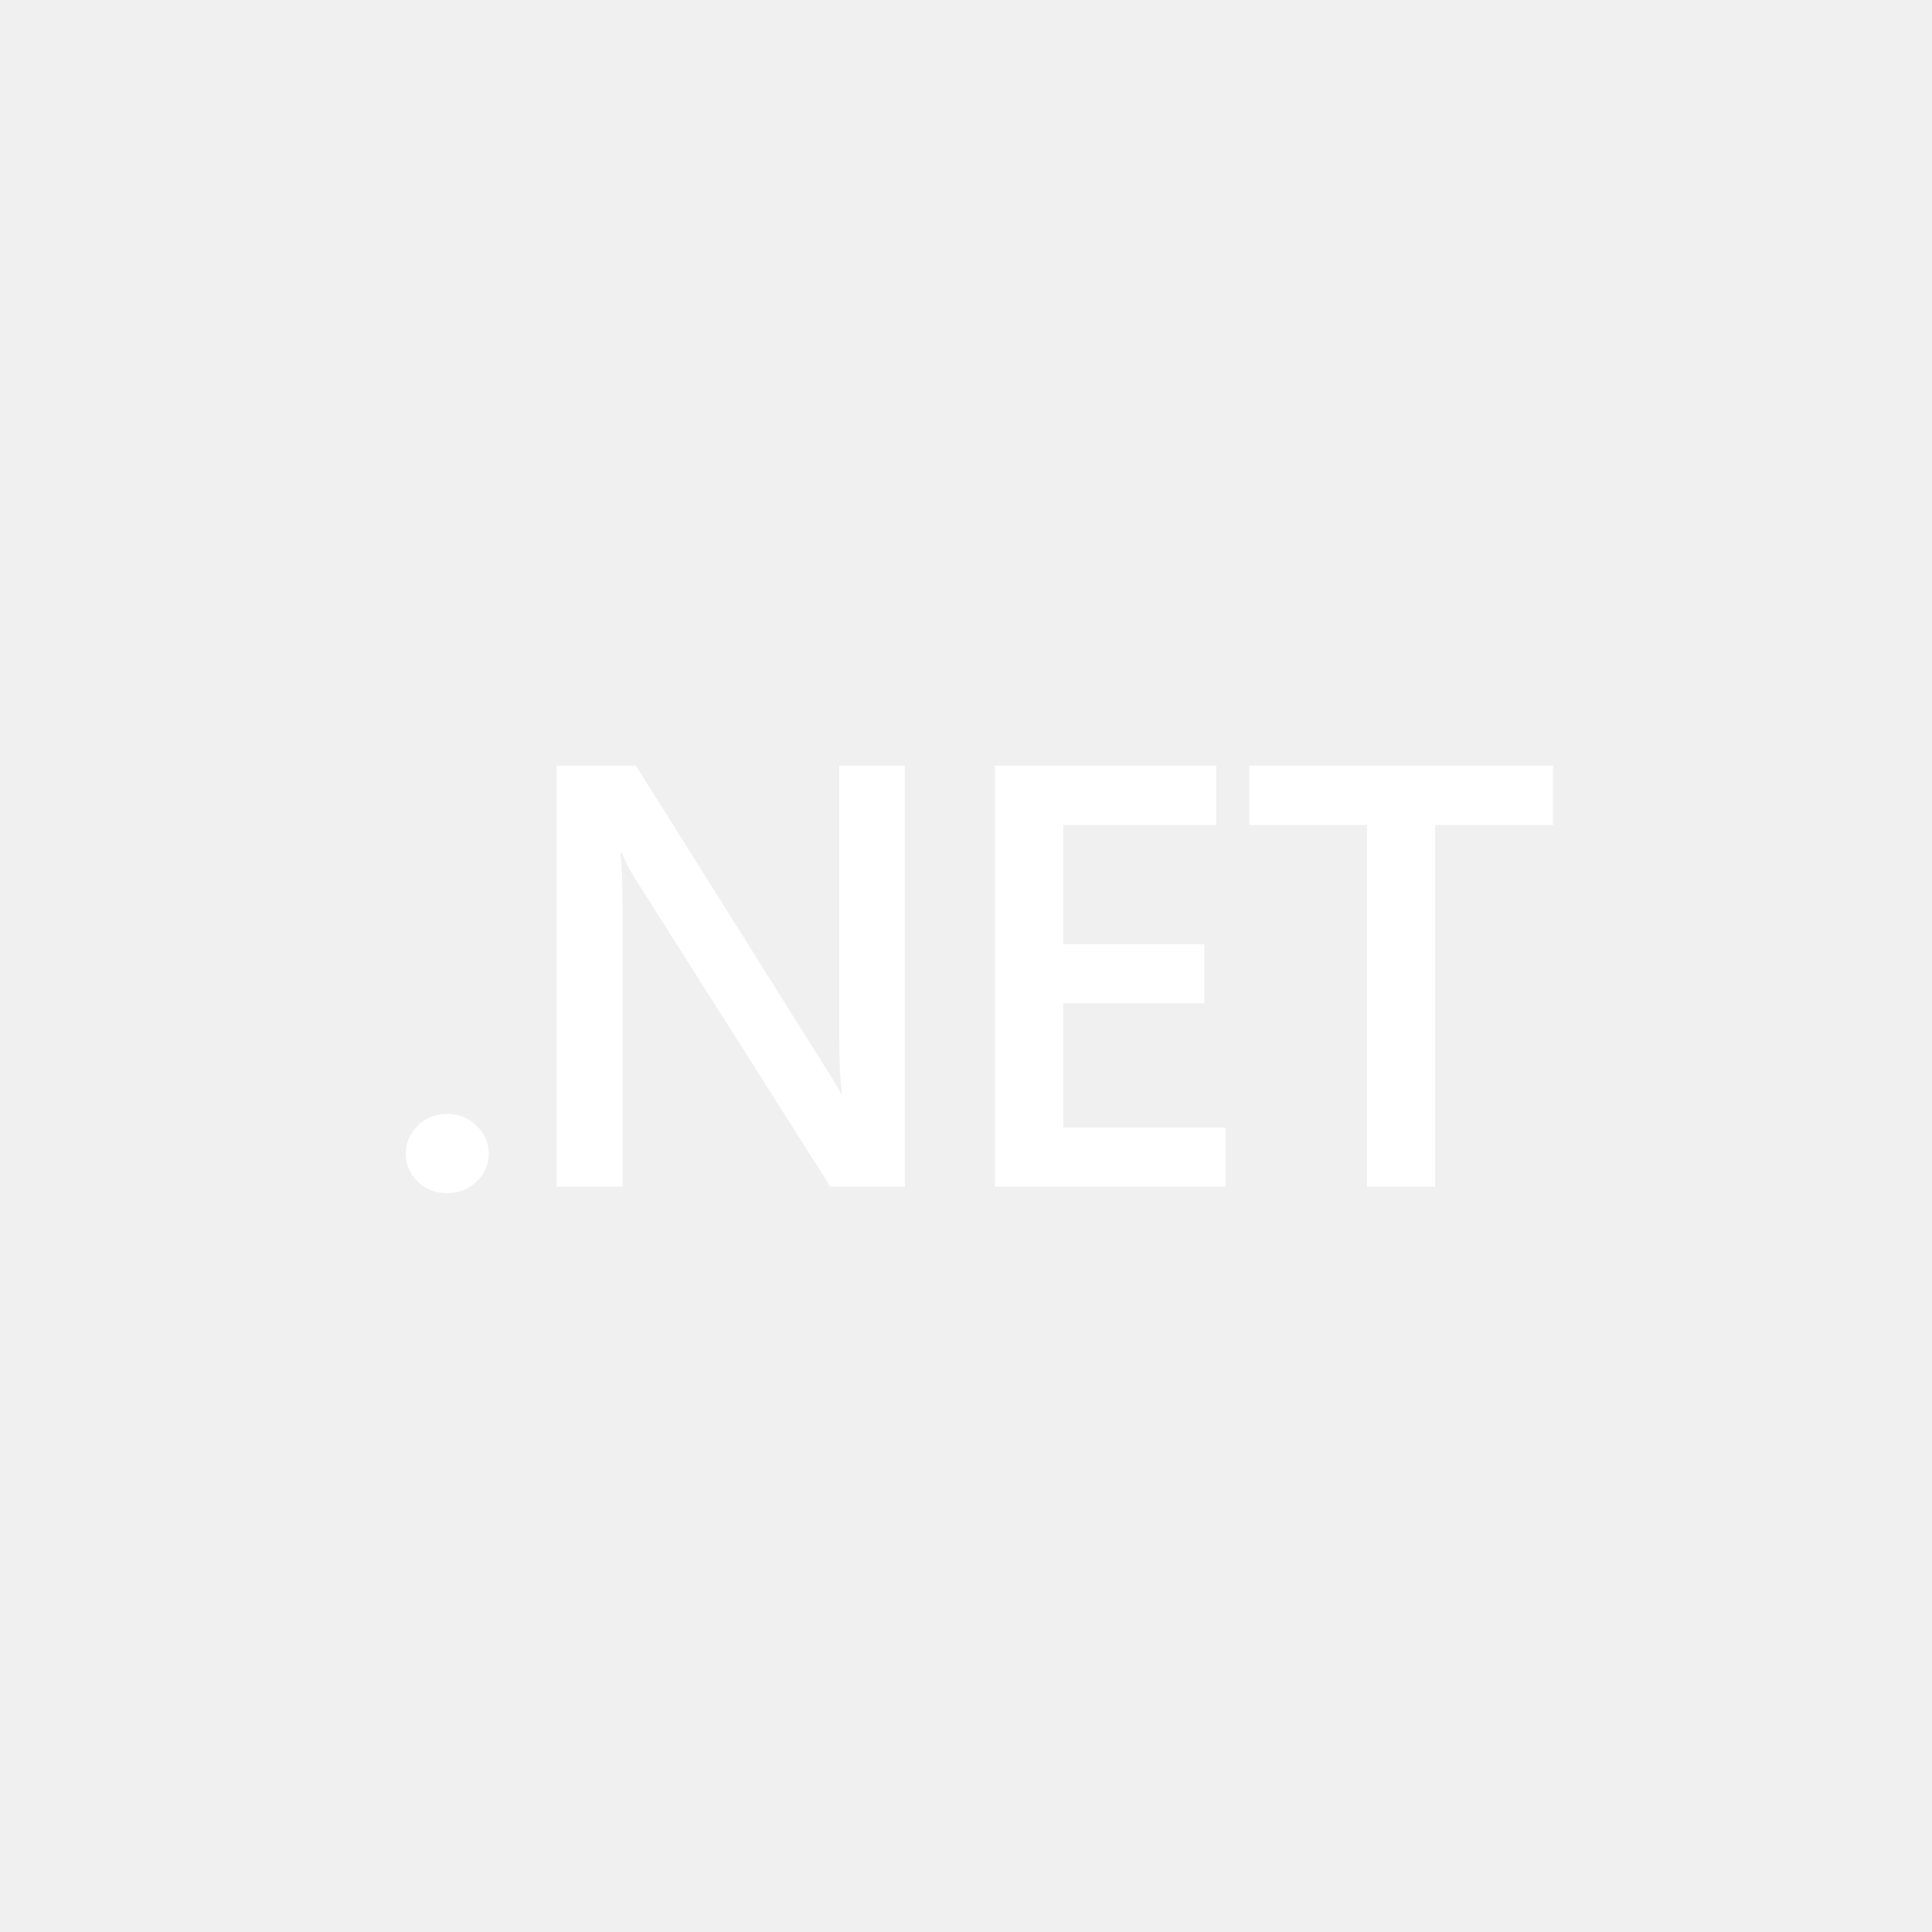
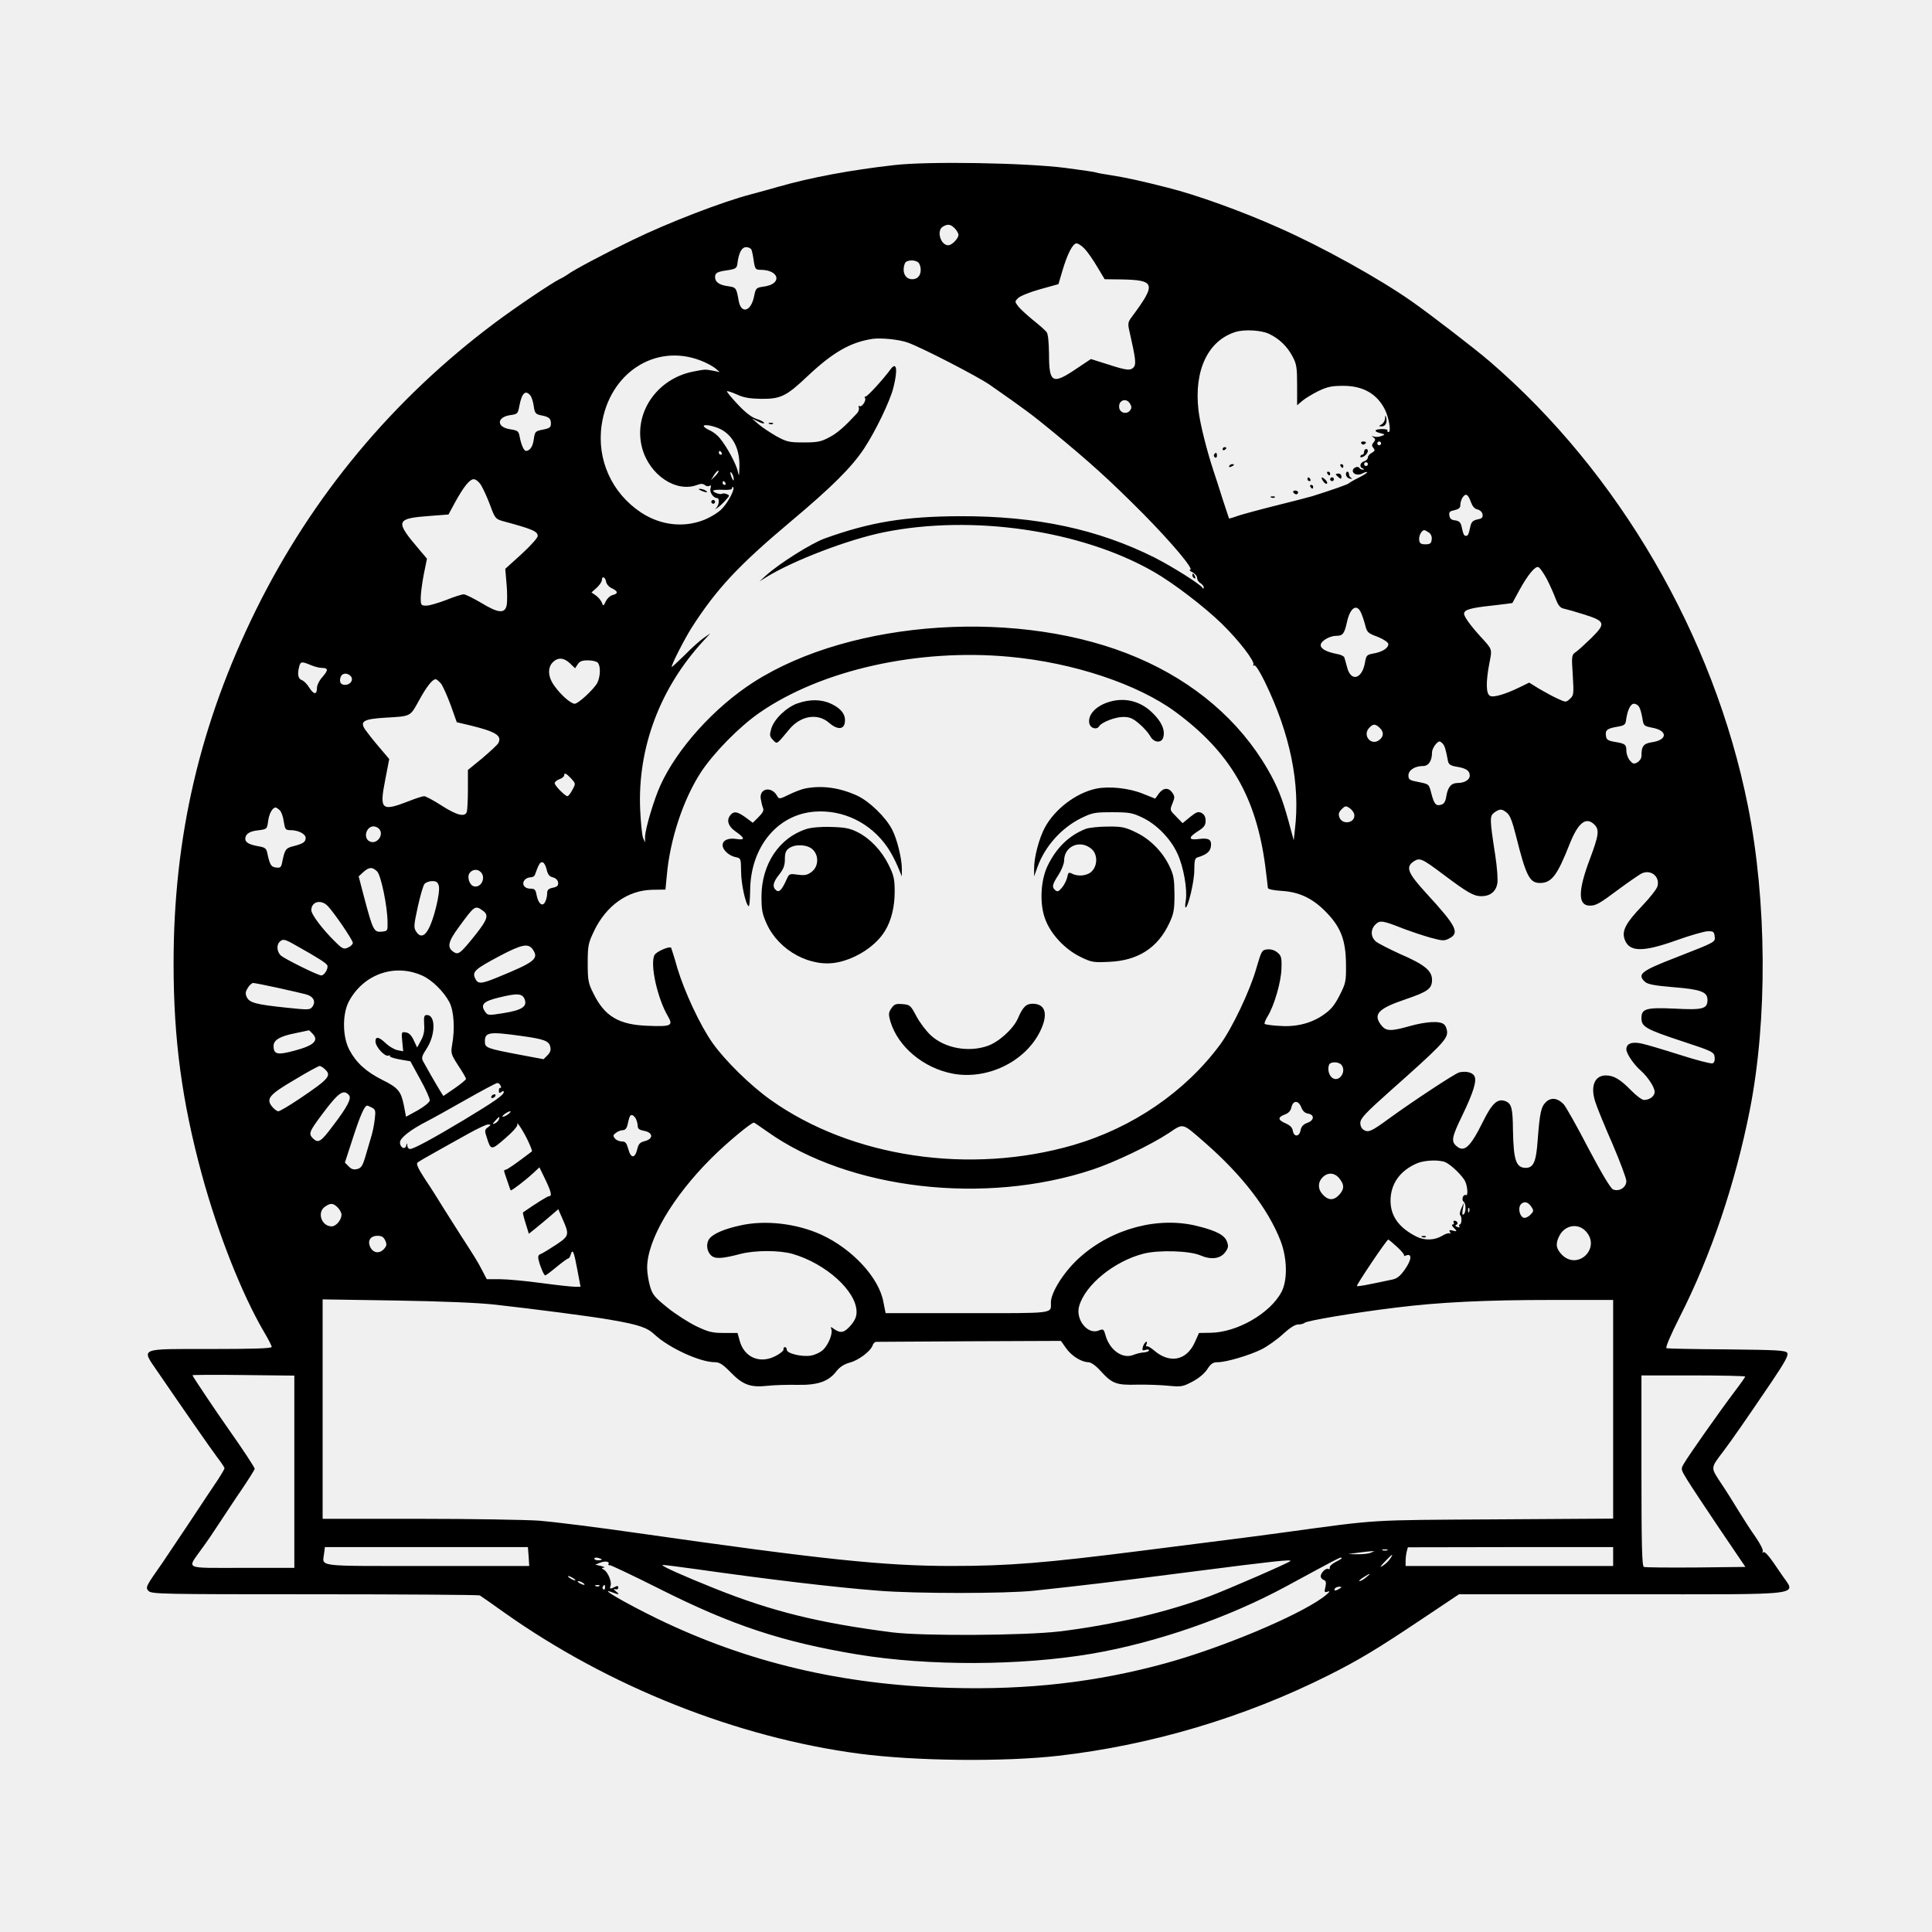
- <svg xmlns="http://www.w3.org/2000/svg" width="456" height="456" viewBox="0 0 456 456" version="1.1" xml:space="preserve" style="fill-rule:evenodd;clip-rule:evenodd;stroke-linejoin:round;stroke-miterlimit:2;">
-   <path d="m 105.5,281.609 c -2.703,0 -5.001,-0.9 -6.893,-2.702 -1.892,-1.848 -2.838,-4.042 -2.838,-6.582 0,-2.587 0.946,-4.804 2.838,-6.652 1.892,-1.848 4.19,-2.772 6.893,-2.772 2.748,0 5.068,0.924 6.96,2.772 1.937,1.848 2.906,4.064 2.906,6.652 0,2.54 -0.968,4.734 -2.906,6.582 -1.892,1.802 -4.212,2.702 -6.96,2.702 z" style="fill:#ffffff;fill-rule:nonzero;stroke-width:0.838" />
-   <path d="M 213.561,280.084 H 195.99 L 149.7,207.054 c -1.171,-1.848 -2.14,-3.765 -2.906,-5.751 h -0.406 c 0.361,2.125 0.541,6.675 0.541,13.65 v 65.132 h -15.543 v -99.36 h 18.719 l 44.737,71.298 c 1.892,2.957 3.109,4.989 3.649,6.098 h 0.27 c -0.45,-2.632 -0.676,-7.09 -0.676,-13.373 v -64.023 h 15.476 z" style="fill:#ffffff;fill-rule:nonzero;stroke-width:0.838" />
-   <path d="m 289.251,280.084 h -54.401 v -99.36 h 52.238 v 13.997 h -36.154 v 28.131 h 33.316 v 13.927 h -33.316 v 29.378 h 38.316 z" style="fill:#ffffff;fill-rule:nonzero;stroke-width:0.838" />
-   <path d="M 366.565,194.721 H 338.722 v 85.363 h -16.084 v -85.363 h -27.775 v -13.997 h 71.701 z" style="fill:#ffffff;fill-rule:nonzero;stroke-width:0.838" />
+ <svg xmlns="http://www.w3.org/2000/svg" version="1.0" width="1024pt" height="1024pt" viewBox="0 0 1024 1024" preserveAspectRatio="xMidYMid meet">
+   <g transform="translate(0,1024) scale(0.1,-0.1)" fill="#000000" stroke="none">
+     <path d="M4740 9365 c-231 -26 -445 -66 -615 -115 -38 -11 -104 -29 -145 -40 -153 -40 -438 -150 -625 -241 -149 -72 -320 -163 -345 -183 -8 -6 -28 -18 -45 -26 -44 -22 -231 -148 -342 -231 -541 -405 -968 -918 -1266 -1521 -297 -603 -437 -1202 -437 -1874 0 -403 44 -729 150 -1120 85 -311 211 -631 329 -833 23 -38 41 -74 41 -80 0 -8 -100 -11 -324 -11 -386 0 -368 8 -280 -121 123 -180 280 -406 316 -454 21 -27 38 -53 38 -57 0 -4 -15 -29 -32 -56 -18 -27 -88 -131 -155 -233 -68 -101 -131 -195 -140 -209 -91 -130 -93 -133 -76 -152 16 -17 60 -18 880 -18 475 0 869 -3 876 -6 7 -4 64 -44 127 -89 557 -395 1236 -664 1885 -750 299 -39 764 -44 1055 -11 490 56 985 203 1428 425 164 82 263 142 496 298 l199 133 862 0 c1006 0 924 -10 847 106 -64 96 -88 125 -97 116 -5 -4 -5 -2 -2 5 4 6 -13 40 -37 75 -25 35 -65 97 -90 138 -25 41 -67 109 -95 150 -55 84 -56 77 14 169 45 60 112 156 257 370 70 104 88 138 81 150 -9 14 -51 16 -319 19 -170 1 -314 4 -321 6 -7 3 19 65 71 168 165 325 293 704 370 1093 95 480 91 1111 -10 1615 -180 900 -684 1766 -1369 2355 -74 64 -325 257 -413 318 -171 120 -473 288 -702 389 -196 88 -441 176 -590 213 -144 37 -229 55 -300 66 -41 6 -78 13 -81 15 -4 2 -77 13 -162 24 -212 27 -726 36 -907 15z m320 -335 c11 -11 20 -27 20 -35 0 -19 -35 -55 -54 -55 -41 0 -64 79 -28 99 25 15 40 13 62 -9z m690 -110 c15 -16 45 -59 66 -95 l39 -65 85 -1 c184 -3 190 -22 60 -197 -23 -31 -24 -35 -11 -90 30 -132 33 -162 21 -177 -17 -21 -38 -19 -139 14 l-89 28 -72 -48 c-132 -90 -150 -81 -150 75 -1 64 -5 107 -13 116 -7 9 -38 37 -71 63 -32 26 -68 59 -79 73 -19 25 -19 26 -1 44 11 11 63 32 117 47 l97 27 21 71 c27 91 55 145 75 145 9 0 28 -13 44 -30z m-1767 -4 c3 -7 9 -34 12 -60 7 -42 10 -46 35 -46 102 0 118 -76 18 -89 -41 -6 -42 -7 -52 -55 -17 -79 -69 -91 -81 -19 -12 68 -14 70 -56 76 -46 6 -69 22 -69 48 0 23 11 29 68 37 40 6 47 11 50 32 7 60 23 90 47 90 12 0 25 -6 28 -14z m885 -68 c7 -7 12 -24 12 -38 0 -31 -17 -50 -45 -50 -38 0 -56 39 -39 84 7 19 55 21 72 4z m1857 -377 c54 -25 98 -67 126 -121 21 -39 24 -59 24 -151 l0 -107 27 23 c15 13 53 36 85 52 48 23 71 28 133 28 104 0 178 -42 220 -125 22 -44 34 -120 20 -120 -6 0 -9 4 -6 8 3 5 -11 8 -29 8 -42 -1 -46 -13 -8 -22 26 -7 26 -7 5 -15 -12 -5 -30 -6 -40 -3 -14 5 -14 4 -3 -4 12 -9 12 -13 2 -26 -11 -12 -11 -19 -2 -30 10 -12 8 -17 -8 -26 -12 -6 -21 -17 -21 -25 0 -7 -9 -17 -20 -20 -22 -7 -27 -31 -7 -38 9 -4 9 -6 0 -6 -6 -1 -14 3 -18 9 -8 12 -35 1 -35 -15 0 -19 28 -27 52 -14 11 6 22 9 24 6 2 -2 -17 -15 -43 -28 -27 -13 -50 -27 -53 -30 -4 -6 -90 -36 -195 -69 -16 -5 -102 -27 -190 -49 -88 -22 -180 -47 -204 -55 -24 -9 -45 -15 -47 -14 -1 2 -16 48 -34 103 -17 55 -40 125 -50 155 -35 107 -70 246 -78 317 -24 211 51 369 198 414 47 14 134 9 175 -10z m-1913 -47 c73 -26 372 -180 436 -225 185 -129 226 -160 327 -243 208 -171 309 -263 487 -442 149 -151 269 -294 246 -294 -7 0 -2 -6 12 -13 14 -7 25 -21 25 -31 0 -9 8 -22 18 -27 9 -6 17 -15 17 -22 0 -8 -3 -9 -8 -1 -14 20 -157 110 -251 158 -301 151 -627 221 -1031 220 -294 -1 -477 -31 -719 -118 -71 -26 -239 -131 -311 -196 l-35 -32 35 22 c143 89 437 201 625 239 470 95 1045 11 1429 -209 105 -60 267 -184 362 -276 91 -89 177 -201 167 -217 -3 -5 -1 -7 5 -4 6 4 28 -30 55 -85 135 -277 190 -543 160 -787 l-6 -55 -27 100 c-34 124 -60 188 -112 278 -149 257 -387 461 -689 590 -612 263 -1512 205 -2034 -129 -208 -133 -406 -352 -495 -548 -34 -75 -80 -229 -81 -272 l0 -30 -11 25 c-5 14 -12 81 -15 150 -14 326 105 644 336 894 l36 39 -35 -24 c-19 -13 -65 -54 -102 -92 -38 -37 -68 -65 -68 -62 0 16 68 148 107 210 132 205 248 329 523 560 218 183 324 288 390 388 59 89 138 252 155 322 25 98 17 142 -16 96 -40 -54 -124 -146 -132 -143 -4 1 -6 -2 -2 -8 8 -13 -19 -52 -30 -42 -4 4 -6 0 -3 -8 3 -8 -2 -22 -9 -30 -67 -72 -105 -106 -148 -128 -43 -23 -62 -27 -135 -27 -78 0 -90 3 -145 33 -33 19 -76 47 -95 64 l-35 30 33 -16 c17 -9 32 -13 32 -8 0 5 -18 15 -41 22 -27 9 -60 35 -100 78 -33 35 -58 66 -56 68 2 3 26 -5 53 -17 36 -17 70 -22 129 -23 103 -1 133 14 246 121 134 126 226 179 344 197 46 6 141 -3 187 -20z m-1101 -94 c30 -11 65 -30 79 -41 l25 -21 -35 7 c-43 8 -42 8 -109 -5 -193 -40 -315 -223 -268 -403 38 -144 180 -240 293 -197 18 7 30 7 40 -1 7 -6 18 -8 25 -4 8 5 9 1 5 -13 -7 -20 15 -52 35 -52 13 0 11 -34 -3 -50 -10 -11 -9 -11 7 0 11 8 30 26 42 40 21 23 21 25 5 31 -9 4 -20 5 -25 2 -10 -6 -47 7 -47 16 0 4 23 6 50 5 32 -2 50 1 50 8 0 6 3 9 6 6 10 -10 -25 -78 -58 -113 -18 -20 -59 -45 -95 -60 -110 -44 -233 -29 -336 39 -155 103 -235 281 -208 464 40 274 283 433 522 342z m-900 -186 c7 -9 15 -34 18 -57 5 -36 10 -42 37 -48 44 -8 54 -17 54 -44 0 -20 -7 -25 -42 -32 -41 -8 -43 -10 -49 -52 -5 -38 -20 -60 -41 -61 -11 0 -25 31 -33 72 -6 34 -10 36 -52 43 -73 11 -71 65 3 75 37 5 39 7 47 50 13 67 32 85 58 54z m3179 -45 c9 -15 8 -24 -1 -35 -18 -22 -53 -13 -57 15 -6 40 39 56 58 20z m-2170 -134 c65 -34 101 -104 99 -197 -1 -53 -2 -57 -8 -28 -8 39 -59 134 -97 179 -13 16 -37 34 -54 41 -16 7 -30 17 -30 22 0 11 54 1 90 -17z m3500 -75 c0 -5 -4 -10 -10 -10 -5 0 -10 5 -10 10 0 6 5 10 10 10 6 0 10 -4 10 -10z m-3495 -50 c3 -5 1 -10 -4 -10 -6 0 -11 5 -11 10 0 6 2 10 4 10 3 0 8 -4 11 -10z m3425 -60 c0 -5 -4 -10 -10 -10 -5 0 -10 5 -10 10 0 6 5 10 10 10 6 0 10 -4 10 -10z m-3459 -63 l-23 -22 17 28 c10 15 20 25 23 22 3 -3 -5 -16 -17 -28z m98 -17 c0 -10 -3 -8 -9 5 -12 27 -12 43 0 25 5 -8 9 -22 9 -30z m-1339 -32 c11 -18 33 -66 48 -106 25 -69 29 -73 67 -84 156 -42 185 -54 185 -79 0 -10 -39 -53 -86 -96 l-86 -78 7 -82 c4 -45 4 -96 0 -113 -10 -43 -45 -40 -135 15 -41 24 -83 45 -92 45 -10 0 -51 -13 -93 -30 -42 -16 -89 -30 -105 -30 -28 0 -30 2 -30 41 0 22 7 78 16 124 l17 84 -39 46 c-133 156 -129 167 61 181 l92 7 33 61 c47 86 79 126 101 126 11 0 28 -14 39 -32z m1295 12 c3 -5 1 -10 -4 -10 -6 0 -11 5 -11 10 0 6 2 10 4 10 3 0 8 -4 11 -10z m3951 -101 c8 -22 19 -36 35 -39 14 -4 25 -14 27 -27 2 -16 -4 -22 -27 -26 -23 -5 -32 -13 -37 -34 -10 -46 -13 -53 -24 -53 -11 0 -14 7 -24 52 -5 20 -13 27 -34 30 -19 2 -28 9 -30 26 -3 18 2 23 27 28 22 5 31 12 31 26 0 28 19 60 33 55 7 -2 17 -19 23 -38z m-222 -162 c11 -8 17 -23 14 -38 -2 -19 -9 -24 -33 -24 -24 0 -31 5 -33 23 -3 22 13 52 27 52 4 0 15 -6 25 -13z m624 -245 c16 -31 37 -78 47 -105 14 -36 24 -49 44 -53 14 -3 64 -17 111 -32 109 -35 112 -47 33 -125 -32 -31 -68 -64 -81 -73 -22 -15 -23 -19 -16 -122 6 -101 5 -108 -15 -126 -21 -19 -22 -19 -63 0 -23 10 -67 34 -98 52 l-55 34 -45 -22 c-79 -39 -145 -59 -163 -48 -21 11 -22 74 -3 173 15 77 17 71 -47 141 -52 57 -87 105 -87 121 0 21 33 31 146 43 60 7 109 13 110 14 0 0 17 31 37 68 46 83 84 129 101 122 8 -3 27 -31 44 -62z m-4986 -14 c2 -13 15 -29 31 -36 33 -16 35 -28 4 -36 -13 -3 -29 -18 -36 -33 -13 -27 -14 -27 -21 -7 -5 12 -19 29 -32 38 l-23 16 28 25 c15 14 27 32 27 40 0 24 18 17 22 -7z m3999 -160 c7 -13 17 -43 24 -68 10 -42 15 -46 66 -65 30 -12 55 -28 57 -37 4 -21 -31 -44 -80 -52 -33 -6 -37 -10 -43 -46 -15 -90 -75 -106 -95 -27 -6 23 -13 47 -15 53 -2 6 -20 15 -40 18 -55 11 -85 27 -85 47 0 21 47 49 82 49 35 0 43 10 57 72 16 74 49 99 72 56z m-1861 -239 c339 -31 680 -145 880 -292 290 -214 427 -449 476 -816 7 -58 14 -111 14 -117 0 -7 29 -13 74 -16 95 -6 167 -41 239 -117 75 -78 100 -147 101 -272 1 -91 -1 -100 -34 -165 -29 -56 -46 -76 -90 -106 -66 -44 -146 -63 -236 -55 -36 2 -68 7 -71 10 -3 3 4 21 15 39 36 58 72 183 74 254 2 59 -1 69 -22 86 -14 12 -35 18 -53 16 -29 -3 -31 -7 -59 -103 -33 -116 -127 -314 -190 -400 -185 -251 -464 -442 -779 -534 -548 -159 -1175 -66 -1604 239 -107 76 -242 208 -309 303 -65 92 -148 270 -186 396 -16 58 -32 106 -33 108 -10 9 -79 -21 -88 -39 -25 -47 15 -230 72 -326 28 -48 16 -54 -106 -49 -155 5 -231 50 -291 174 -26 52 -29 68 -29 158 0 92 3 106 32 167 65 138 180 220 312 222 l68 1 7 72 c16 190 86 404 181 550 68 103 202 240 310 315 327 227 841 342 1325 297z m-2329 -35 l27 -26 14 21 c10 16 23 21 53 21 23 0 46 -5 53 -12 16 -16 15 -73 -2 -107 -18 -34 -101 -111 -120 -111 -20 0 -73 46 -107 94 -35 47 -38 97 -9 126 27 27 59 25 91 -6z m-1374 -9 c19 -8 45 -15 58 -15 35 0 36 -11 5 -47 -17 -18 -30 -45 -30 -58 0 -38 -16 -38 -40 -1 -11 19 -30 38 -40 41 -20 7 -25 31 -14 73 7 26 13 27 61 7z m213 -60 c15 -19 -3 -45 -31 -45 -23 0 -32 15 -24 40 7 24 37 26 55 5z m478 -39 c10 -14 33 -65 51 -114 l32 -90 72 -17 c135 -33 169 -54 148 -94 -5 -9 -44 -45 -85 -80 l-76 -62 0 -104 c0 -57 -3 -110 -6 -119 -11 -28 -53 -17 -133 34 -43 28 -85 50 -93 50 -8 0 -43 -11 -78 -25 -149 -58 -160 -49 -128 113 l21 109 -56 66 c-31 36 -63 78 -73 92 -27 42 -6 54 106 61 140 8 133 5 180 90 41 75 72 114 89 114 5 0 18 -11 29 -24z m6350 -123 c6 -10 13 -37 17 -60 6 -40 8 -41 52 -50 83 -15 82 -65 -1 -77 -45 -7 -56 -20 -56 -73 0 -13 -10 -27 -22 -34 -18 -10 -24 -8 -40 11 -10 12 -18 35 -18 51 0 33 -6 38 -62 47 -35 6 -44 12 -46 31 -5 31 6 40 59 49 37 6 44 11 47 32 7 55 24 90 42 90 11 0 23 -8 28 -17z m-1376 -110 c24 -22 23 -48 -4 -67 -42 -29 -87 26 -52 65 21 23 32 24 56 2z m336 -86 c9 -11 15 -28 27 -93 4 -16 15 -23 47 -28 49 -8 68 -21 68 -47 0 -22 -28 -39 -64 -39 -34 0 -52 -21 -60 -69 -4 -28 -12 -42 -27 -46 -28 -9 -38 3 -53 61 -12 48 -12 48 -67 59 -48 9 -54 13 -54 35 0 28 34 50 78 50 29 0 47 28 47 72 0 21 26 58 40 58 4 0 12 -6 18 -13z m-4621 -183 c24 -27 25 -27 7 -60 -10 -19 -22 -34 -26 -34 -13 0 -68 56 -68 69 0 6 11 16 25 21 14 5 25 14 25 20 0 16 11 12 37 -16z m4151 -191 c7 -45 -63 -58 -79 -15 -6 17 -3 28 12 43 18 18 23 19 42 6 12 -8 23 -23 25 -34z m-5695 22 c8 -7 18 -34 21 -60 7 -41 9 -45 36 -45 41 0 80 -20 80 -41 0 -22 -14 -31 -65 -44 -41 -10 -46 -18 -60 -88 -5 -24 -10 -28 -32 -25 -26 3 -33 13 -47 80 -5 22 -13 27 -48 33 -46 8 -68 20 -68 39 1 26 22 40 67 45 48 6 48 6 54 48 5 40 23 73 40 73 4 0 14 -7 22 -15z m6504 -13 c16 -12 29 -47 48 -122 53 -212 72 -250 127 -250 62 0 92 40 158 208 45 113 87 145 131 101 27 -27 23 -56 -25 -184 -63 -167 -63 -245 0 -245 33 0 50 9 158 90 50 37 102 72 114 79 49 26 101 -13 87 -66 -3 -14 -40 -61 -81 -104 -88 -92 -109 -133 -93 -178 24 -67 94 -69 274 -5 72 26 146 47 165 48 31 1 35 -2 38 -26 4 -32 9 -29 -208 -114 -181 -70 -205 -88 -161 -128 14 -13 52 -20 147 -28 150 -12 184 -25 184 -68 0 -47 -25 -54 -172 -46 -152 7 -178 0 -178 -50 0 -46 22 -59 219 -124 158 -52 166 -56 169 -83 2 -17 -2 -29 -11 -33 -8 -3 -86 17 -173 45 -88 28 -179 55 -203 60 -52 11 -81 0 -81 -31 0 -22 39 -80 77 -113 37 -33 73 -88 73 -112 0 -23 -26 -43 -57 -43 -10 0 -41 23 -68 51 -58 59 -92 79 -134 79 -60 0 -83 -59 -55 -142 9 -29 50 -129 91 -222 40 -94 73 -182 73 -196 0 -34 -39 -58 -71 -44 -13 6 -60 85 -131 219 -60 116 -119 220 -130 232 -31 33 -66 38 -93 13 -27 -25 -34 -57 -45 -203 -8 -115 -22 -147 -64 -147 -51 1 -64 41 -67 200 -1 118 -8 142 -41 154 -41 15 -70 -12 -118 -109 -68 -137 -100 -166 -142 -128 -27 24 -23 47 32 160 60 125 79 186 64 211 -12 19 -45 26 -80 18 -23 -6 -243 -151 -374 -246 -90 -66 -106 -73 -130 -60 -13 7 -20 21 -20 38 0 24 26 52 162 173 257 228 298 270 298 306 0 17 -7 37 -17 44 -22 19 -93 15 -183 -10 -99 -28 -124 -27 -149 5 -45 58 -17 88 127 137 121 41 142 57 142 104 0 48 -40 81 -170 137 -59 27 -118 57 -129 67 -27 25 -27 63 -1 89 24 24 39 21 148 -22 40 -15 105 -37 144 -48 64 -17 73 -18 99 -4 57 29 39 65 -120 238 -100 109 -113 141 -67 171 31 20 43 15 156 -70 128 -96 161 -115 201 -115 47 0 77 24 85 66 4 20 -1 87 -11 152 -30 194 -30 207 -4 226 29 20 39 20 66 -2z m-5979 -84 c31 -31 -11 -88 -50 -67 -34 18 -17 79 22 79 9 0 21 -5 28 -12z m889 -215 c6 -28 15 -39 33 -43 15 -4 26 -14 28 -27 2 -17 -4 -23 -27 -28 -25 -5 -31 -12 -31 -31 0 -14 -5 -34 -11 -45 -14 -27 -36 -9 -45 37 -5 29 -10 34 -34 34 -31 0 -47 25 -29 46 6 8 20 14 31 14 10 0 21 6 23 13 20 55 26 67 39 67 8 0 18 -16 23 -37z m-898 -12 c20 -20 54 -182 55 -266 1 -49 1 -50 -32 -53 -40 -4 -46 9 -91 178 l-30 115 25 23 c30 27 48 28 73 3z m549 -3 c29 -29 3 -84 -35 -76 -25 5 -40 52 -23 72 15 19 41 21 58 4z m-222 -74 c4 -15 -2 -62 -15 -113 -34 -135 -71 -180 -105 -129 -14 21 -13 33 8 130 13 59 29 115 36 123 7 8 25 15 41 15 22 0 30 -6 35 -26z m-588 -107 c35 -37 132 -180 132 -194 0 -8 -11 -19 -25 -25 -23 -11 -30 -8 -71 33 -64 63 -124 142 -124 165 0 46 53 59 88 21z m820 -23 c34 -23 27 -46 -36 -126 -84 -105 -93 -111 -120 -92 -33 23 -27 53 29 129 84 115 87 118 127 89z m-993 -183 c123 -69 165 -96 170 -108 6 -17 -16 -53 -32 -53 -18 0 -191 86 -214 105 -21 20 -25 55 -7 73 17 17 27 15 83 -17z m1260 -25 c32 -48 8 -66 -190 -147 -86 -35 -102 -36 -117 -4 -16 35 0 49 132 119 118 62 151 68 175 32z m-589 -136 c52 -22 116 -85 146 -142 24 -47 30 -141 14 -228 -7 -42 -5 -49 33 -108 23 -34 41 -66 41 -70 0 -5 -27 -27 -60 -50 l-60 -41 -14 22 c-25 40 -83 142 -94 163 -9 17 -5 29 18 64 49 74 50 180 3 180 -15 0 -17 -7 -15 -48 3 -35 -2 -60 -17 -87 l-20 -37 -18 38 c-12 27 -26 40 -42 42 -23 4 -24 2 -19 -48 l5 -52 -31 6 c-17 4 -44 20 -61 36 -36 35 -55 38 -55 11 0 -29 49 -83 69 -76 8 3 12 2 7 -2 -4 -4 19 -12 51 -18 l58 -10 52 -95 c29 -52 52 -103 51 -113 -2 -10 -29 -32 -64 -52 l-62 -34 -11 58 c-15 77 -31 96 -114 137 -86 43 -139 91 -175 159 -37 69 -38 188 -4 255 76 145 241 205 388 140z m-767 -65 c64 -14 132 -30 152 -35 41 -11 55 -39 34 -67 -12 -16 -22 -16 -136 -4 -162 17 -197 26 -211 56 -9 19 -7 29 6 50 9 14 21 25 28 25 6 0 63 -11 127 -25z m1312 -62 c14 -38 -14 -57 -114 -73 -75 -12 -81 -12 -94 5 -29 40 -12 58 72 78 97 24 124 22 136 -10z m-1127 -179 c39 -38 12 -65 -94 -93 -89 -24 -110 -20 -110 25 0 32 34 52 116 68 38 8 70 15 71 15 1 1 9 -6 17 -15z m1111 -15 c116 -16 144 -26 151 -55 5 -19 1 -32 -14 -47 l-21 -21 -123 23 c-179 34 -188 37 -188 71 0 50 23 53 195 29z m4345 -153 c28 -35 -11 -93 -47 -70 -19 12 -28 46 -19 70 7 18 50 18 66 0z m-5388 -23 c37 -34 22 -51 -135 -157 -54 -36 -104 -66 -112 -66 -7 0 -23 12 -34 26 -32 41 -13 63 122 142 66 40 125 72 131 72 5 0 18 -7 28 -17z m932 -89 c3 -8 2 -13 -2 -10 -4 2 -8 -4 -8 -14 0 -14 3 -16 13 -8 9 7 13 7 13 0 0 -16 -49 -50 -208 -146 -168 -101 -270 -156 -289 -156 -7 0 -14 8 -14 18 -1 15 -2 16 -6 0 -6 -24 -33 -11 -33 17 0 24 57 68 145 113 22 11 112 61 200 111 88 50 165 91 171 91 7 0 15 -7 18 -16z m-804 -49 c14 -17 -8 -61 -87 -164 -62 -83 -76 -92 -104 -65 -25 25 -21 35 49 129 87 116 113 134 142 100z m5047 -64 c7 -19 19 -30 34 -33 37 -5 36 -36 -1 -49 -22 -8 -33 -19 -37 -41 -7 -35 -36 -35 -41 0 -3 16 -15 28 -38 38 -42 18 -43 32 -4 47 20 7 31 20 35 39 9 37 37 37 52 -1z m-4925 -2 c18 -10 20 -17 14 -63 -3 -28 -12 -72 -20 -96 -7 -25 -21 -71 -30 -102 -14 -47 -22 -59 -42 -64 -19 -5 -32 -1 -46 14 l-20 20 42 129 c38 118 62 173 76 173 3 0 15 -5 26 -11z m722 -34 c-10 -8 -23 -14 -29 -14 -5 0 -1 6 9 14 11 8 24 15 30 15 5 0 1 -7 -10 -15z m676 -24 c5 -11 10 -28 10 -39 0 -15 9 -21 35 -26 47 -9 49 -42 3 -54 -27 -7 -34 -15 -41 -45 -12 -49 -34 -47 -47 3 -9 32 -15 40 -34 40 -13 0 -30 7 -37 16 -11 14 -10 18 6 30 10 8 27 14 37 14 11 0 20 10 24 28 10 45 13 52 23 52 6 0 15 -9 21 -19z m-726 -5 c-3 -8 -13 -17 -22 -21 -13 -5 -13 -2 3 15 21 24 26 25 19 6z m156 -116 c13 -28 22 -51 19 -53 -83 -63 -131 -97 -140 -97 -6 0 -9 -6 -6 -12 2 -7 10 -31 18 -53 7 -22 14 -42 16 -44 3 -4 78 53 120 92 l32 30 31 -64 c32 -67 37 -89 20 -89 -8 0 -69 -38 -138 -86 -2 -1 4 -27 14 -58 l17 -55 34 27 c19 15 53 44 78 65 l44 38 21 -48 c39 -88 38 -93 -32 -140 -35 -23 -71 -45 -81 -49 -14 -5 -17 -13 -12 -33 8 -34 28 -81 35 -81 3 0 30 20 60 45 30 25 58 45 62 45 4 0 10 9 13 21 10 32 17 17 35 -81 l17 -90 -31 0 c-17 0 -98 9 -180 20 -81 11 -179 20 -217 20 l-69 0 -25 48 c-25 48 -37 67 -112 183 -22 35 -63 99 -90 142 -26 43 -71 114 -100 157 -37 57 -48 81 -40 88 7 6 50 31 97 57 47 26 124 70 172 96 48 27 95 49 105 49 17 -1 17 -1 -1 -15 -18 -13 -18 -18 -6 -54 22 -69 23 -69 97 -5 41 35 68 66 65 74 -7 25 34 -38 58 -90z m1267 52 c432 -307 1154 -391 1724 -201 116 38 311 132 403 193 81 54 69 57 192 -50 197 -172 335 -351 401 -520 36 -94 38 -209 5 -272 -60 -113 -235 -214 -375 -216 l-62 -1 -23 -51 c-44 -96 -133 -113 -216 -41 -17 14 -33 24 -38 21 -4 -3 -5 3 -1 12 4 11 2 15 -4 11 -6 -4 -13 -16 -16 -27 -4 -17 -2 -20 14 -15 10 4 19 3 19 -2 0 -5 -12 -10 -27 -11 -16 -1 -40 -7 -55 -13 -58 -24 -127 25 -149 105 -9 32 -11 34 -38 23 -58 -21 -122 61 -101 131 32 112 185 237 340 277 81 21 245 16 303 -9 55 -24 105 -18 130 16 17 22 19 33 11 55 -12 36 -55 59 -155 84 -207 53 -451 -11 -622 -162 -83 -72 -157 -187 -157 -242 0 -61 28 -57 -444 -57 l-432 0 -12 60 c-23 127 -163 279 -327 355 -131 60 -297 80 -431 50 -83 -18 -142 -43 -163 -69 -19 -23 -17 -63 5 -87 21 -23 56 -22 159 5 78 20 206 20 276 0 178 -52 339 -198 339 -308 0 -25 -9 -45 -31 -71 -34 -39 -53 -43 -87 -20 -19 14 -21 14 -16 1 9 -23 -14 -81 -42 -109 -14 -14 -43 -28 -66 -32 -47 -8 -128 11 -128 31 0 8 -4 14 -10 14 -5 0 -9 -6 -7 -12 1 -7 -19 -24 -46 -37 -81 -40 -162 -5 -186 81 l-12 43 -72 0 c-62 0 -82 5 -147 36 -41 20 -110 64 -152 98 -68 55 -80 69 -93 114 -8 28 -15 72 -15 98 0 146 135 376 341 581 80 80 210 188 225 188 2 0 34 -22 71 -48z m3596 -163 c32 -16 87 -70 102 -99 14 -28 17 -83 4 -74 -5 3 -12 -2 -16 -11 -3 -10 -1 -20 4 -24 14 -8 14 -59 0 -68 -7 -4 -8 6 -4 28 l6 34 -14 -30 c-7 -16 -10 -32 -6 -35 10 -7 9 -50 -2 -50 -4 0 -5 -4 -2 -10 4 -6 -1 -7 -11 -3 -11 4 -13 8 -6 11 14 4 6 22 -9 22 -6 0 -7 -4 -4 -10 3 -5 1 -10 -5 -10 -7 0 -5 -7 4 -16 21 -21 20 -23 -6 -16 -16 4 -19 2 -13 -8 5 -8 4 -11 -2 -7 -5 3 -24 -3 -41 -14 -39 -23 -92 -25 -135 -3 -93 47 -137 109 -137 191 1 89 50 158 140 197 42 18 123 20 153 5z m-564 -85 c28 -35 26 -59 -4 -90 -29 -29 -58 -26 -87 8 -24 27 -23 63 2 88 28 28 64 25 89 -6z m1018 -151 c13 -19 12 -24 -6 -42 -12 -12 -27 -18 -36 -15 -21 8 -30 51 -15 70 17 19 39 15 57 -13z m-6327 -3 c11 -11 20 -28 20 -38 0 -28 -29 -62 -52 -62 -54 0 -79 74 -36 104 30 21 44 20 68 -4z m5997 -22 c-3 -8 -6 -5 -6 6 -1 11 2 17 5 13 3 -3 4 -12 1 -19z m618 -104 c82 -88 -41 -209 -126 -125 -32 33 -36 58 -14 101 29 57 99 69 140 24z m-6363 -49 c9 -21 8 -28 -7 -45 -24 -26 -56 -22 -72 9 -17 35 0 61 38 61 22 0 32 -6 41 -25z m5363 -34 c24 -22 40 -42 37 -46 -4 -3 1 -3 11 1 32 12 29 -23 -6 -73 -25 -36 -42 -50 -68 -55 -141 -30 -183 -38 -187 -34 -4 5 158 246 166 246 3 0 24 -18 47 -39z m-4780 -306 c205 -23 508 -62 610 -80 150 -26 195 -41 234 -78 76 -71 241 -147 320 -147 25 0 43 -12 84 -54 64 -66 105 -81 195 -71 37 4 108 6 159 5 108 -2 165 18 206 72 18 23 40 37 71 46 47 12 111 61 121 91 3 10 11 18 18 19 6 0 230 1 496 3 l484 2 27 -38 c28 -41 81 -74 118 -75 14 0 39 -17 65 -46 62 -68 83 -76 195 -73 54 1 129 -2 167 -6 65 -6 74 -5 125 22 34 18 64 43 79 66 19 30 31 37 55 37 46 0 170 37 234 69 31 16 82 52 112 80 36 33 64 51 80 51 15 0 30 4 35 9 12 11 259 53 480 80 231 29 474 41 836 41 l319 0 0 -579 0 -580 -627 -4 c-674 -4 -611 0 -1102 -67 -119 -16 -252 -34 -296 -39 -44 -6 -260 -33 -480 -61 -505 -64 -700 -80 -1000 -80 -359 0 -683 34 -1670 175 -209 30 -441 59 -515 65 -74 5 -363 10 -642 10 l-508 0 0 581 0 582 388 -6 c244 -4 439 -12 527 -22z m-1065 -885 l0 -510 -276 0 c-315 0 -293 -10 -217 98 27 36 71 101 98 143 28 42 80 122 118 177 37 55 67 103 67 107 0 7 -63 103 -135 205 -70 99 -195 286 -195 291 0 2 121 3 270 1 l270 -3 0 -509z m7690 504 c0 -3 -26 -40 -58 -82 -72 -95 -242 -336 -266 -378 -18 -30 -18 -31 15 -85 18 -30 95 -146 171 -259 l139 -205 -263 -3 c-144 -1 -268 0 -275 3 -10 3 -13 111 -13 510 l0 505 275 0 c151 0 275 -3 275 -6z m-6448 -954 l3 -50 -542 0 c-603 0 -553 -6 -545 68 l4 32 538 0 538 0 4 -50z m5748 0 l0 -50 -550 0 -550 0 0 28 c0 15 3 37 6 49 l6 22 544 1 544 0 0 -50z m-1197 33 c-7 -2 -19 -2 -25 0 -7 3 -2 5 12 5 14 0 19 -2 13 -5z m-88 -13 c-11 -5 -42 -8 -70 -8 l-50 1 50 7 c28 4 59 7 70 8 l20 1 -20 -9z m103 -32 c-8 -12 -25 -28 -39 -37 -18 -11 -15 -5 11 22 40 42 49 47 28 15z m-4178 -4 c0 -2 -9 -4 -20 -4 -11 0 -20 4 -20 9 0 5 9 7 20 4 11 -3 20 -7 20 -9z m3919 4 c-2 -2 -17 -10 -34 -19 -16 -9 -29 -21 -27 -28 1 -7 -2 -10 -7 -7 -12 8 -41 -20 -41 -39 0 -7 7 -16 16 -19 12 -4 14 -14 9 -37 -7 -29 -6 -31 16 -24 13 4 -1 -11 -31 -33 -139 -100 -533 -265 -830 -347 -367 -101 -731 -143 -1145 -131 -571 16 -1072 134 -1552 367 -172 84 -320 170 -237 139 36 -14 41 -12 18 6 -13 11 -14 14 -3 11 9 -3 16 1 16 8 0 10 -5 11 -18 4 -25 -13 -29 -11 -23 6 8 20 -14 73 -35 85 -14 8 -14 10 -1 11 8 1 2 5 -15 9 l-30 7 25 10 c26 11 53 7 45 -7 -3 -4 1 -7 8 -6 6 0 125 -56 262 -125 383 -193 652 -282 1050 -348 377 -62 865 -60 1242 4 343 59 724 191 1032 358 258 140 286 155 290 151 2 -2 2 -5 0 -6z m-270 -12 c-11 -11 -327 -148 -424 -185 -230 -86 -518 -154 -800 -188 -189 -22 -722 -25 -885 -5 -390 50 -637 111 -940 232 -165 66 -284 119 -279 125 2 2 80 -8 173 -21 381 -54 728 -96 971 -115 193 -16 677 -16 825 0 281 30 412 46 840 101 427 55 529 66 519 56z m402 -86 c-13 -11 -28 -20 -35 -20 -6 0 3 9 19 19 39 25 46 25 16 1z m-4191 -16 c0 -2 -9 0 -20 6 -11 6 -20 13 -20 16 0 2 9 0 20 -6 11 -6 20 -13 20 -16z m40 -14 c8 -5 11 -10 5 -10 -5 0 -17 5 -25 10 -8 5 -10 10 -5 10 6 0 17 -5 25 -10z m87 -16 c-3 -3 -12 -4 -19 -1 -8 3 -5 6 6 6 11 1 17 -2 13 -5z m30 -9 c0 -8 -4 -12 -9 -9 -5 3 -6 10 -3 15 9 13 12 11 12 -6z m3893 -5 c-20 -13 -33 -13 -25 0 3 6 14 10 23 10 15 0 15 -2 2 -10z" />
+     <path d="M7341 8023 c0 -12 -9 -27 -18 -32 -17 -10 -17 -10 0 -11 20 0 31 20 24 47 -4 15 -5 14 -6 -4z" />
+     <path d="M7215 7890 c4 -6 11 -8 16 -5 14 9 11 15 -7 15 -8 0 -12 -5 -9 -10z" />
+     <path d="M6480 7859 c0 -5 5 -7 10 -4 6 3 10 8 10 11 0 2 -4 4 -10 4 -5 0 -10 -5 -10 -11z" />
+     <path d="M7230 7845 c0 -8 -4 -15 -10 -15 -5 0 -10 -5 -10 -10 0 -6 8 -5 20 2 21 13 27 38 10 38 -5 0 -10 -7 -10 -15z" />
+     <path d="M6435 7831 c-3 -5 -1 -12 5 -16 5 -3 10 1 10 9 0 18 -6 21 -15 7z" />
+     <path d="M6515 7770 c-3 -6 1 -7 9 -4 18 7 21 14 7 14 -6 0 -13 -4 -16 -10z" />
+     <path d="M7105 7770 c3 -5 8 -10 11 -10 2 0 4 5 4 10 0 6 -5 10 -11 10 -5 0 -7 -4 -4 -10z" />
+     <path d="M7035 7730 c3 -5 8 -10 11 -10 2 0 4 5 4 10 0 6 -5 10 -11 10 -5 0 -7 -4 -4 -10z" />
+     <path d="M7134 7723 c2 -10 11 -19 22 -20 10 -2 13 0 7 3 -7 3 -13 12 -13 20 0 8 -4 14 -9 14 -5 0 -8 -8 -7 -17z" />
+     <path d="M7080 7726 c0 -2 7 -9 15 -16 12 -10 15 -10 15 4 0 9 -7 16 -15 16 -8 0 -15 -2 -15 -4z" />
+     <path d="M6930 7700 c0 -5 5 -10 11 -10 5 0 7 5 4 10 -3 6 -8 10 -11 10 -2 0 -4 -4 -4 -10z" />
+     <path d="M7012 7691 c7 -11 16 -17 20 -15 5 3 2 12 -6 20 -21 20 -28 17 -14 -5z" />
+     <path d="M7050 7700 c0 -5 5 -10 10 -10 6 0 10 5 10 10 0 6 -4 10 -10 10 -5 0 -10 -4 -10 -10z" />
+     <path d="M6945 7660 c3 -5 8 -10 11 -10 2 0 4 5 4 10 0 6 -5 10 -11 10 -5 0 -7 -4 -4 -10z" />
+     <path d="M6855 7630 c3 -5 10 -10 16 -10 5 0 9 5 9 10 0 6 -7 10 -16 10 -8 0 -12 -4 -9 -10z" />
+     <path d="M6738 7603 c7 -3 16 -2 19 1 4 3 -2 6 -13 5 -11 0 -14 -3 -6 -6z" />
+     <path d="M4078 7993 c7 -3 16 -2 19 1 4 3 -2 6 -13 5 -11 0 -14 -3 -6 -6z" />
+     <path d="M6320 7191 c0 -6 4 -13 10 -16 6 -3 7 1 4 9 -7 18 -14 21 -14 7z" />
+     <path d="M3715 7640 c27 -12 43 -12 25 0 -8 5 -22 9 -30 9 -10 0 -8 -3 5 -9z" />
+     <path d="M3770 7580 c0 -5 5 -10 10 -10 6 0 10 5 10 10 0 6 -4 10 -10 10 -5 0 -10 -4 -10 -10z" />
+     <path d="M4227 6512 c-59 -21 -124 -83 -139 -134 -10 -35 -9 -41 9 -60 23 -23 17 -27 86 56 60 73 151 88 211 35 44 -38 80 -37 84 4 5 39 -19 71 -71 96 -52 25 -114 26 -180 3z" />
+     <path d="M5867 6516 c-66 -24 -103 -69 -93 -112 7 -25 39 -33 51 -14 13 22 86 50 128 50 35 0 51 -7 85 -36 24 -20 49 -49 58 -65 18 -35 59 -40 69 -9 12 38 -7 83 -54 129 -67 68 -156 88 -244 57z" />
+     <path d="M4268 6061 c-20 -4 -59 -19 -87 -33 -49 -24 -52 -24 -62 -7 -28 53 -95 42 -87 -14 3 -18 8 -40 12 -49 6 -13 -1 -26 -23 -48 l-31 -31 -32 24 c-46 34 -65 39 -83 21 -27 -28 -18 -62 25 -92 49 -34 50 -46 4 -39 -44 7 -74 -6 -74 -33 0 -25 34 -56 69 -63 28 -6 28 -7 29 -76 0 -66 24 -175 40 -184 4 -3 7 34 8 82 1 229 142 403 340 419 152 12 298 -59 387 -188 17 -24 41 -69 54 -100 l23 -55 0 40 c0 54 -25 157 -51 207 -34 67 -122 152 -188 182 -94 42 -184 54 -273 37z" />
+     <path d="M5810 6060 c-107 -23 -218 -107 -272 -206 -31 -58 -58 -160 -57 -219 l0 -40 18 50 c39 109 127 207 230 258 61 30 74 32 166 32 88 0 107 -3 157 -27 76 -35 152 -112 188 -191 33 -69 54 -191 45 -249 -4 -21 -4 -38 -1 -38 13 0 46 138 46 196 0 53 3 66 18 70 47 14 67 31 70 58 5 37 -12 46 -65 39 -55 -7 -56 8 -3 42 32 20 40 31 40 55 0 20 -7 33 -21 41 -18 9 -27 6 -61 -21 l-40 -33 -34 35 c-34 34 -34 34 -20 69 13 32 13 38 0 57 -20 29 -48 28 -72 -4 l-19 -27 -65 26 c-74 30 -179 41 -248 27z" />
+     <path d="M4274 5846 c-144 -46 -237 -186 -238 -356 0 -73 4 -94 28 -147 65 -143 235 -234 378 -203 100 21 201 88 248 165 34 55 52 128 52 209 0 68 -5 87 -32 142 -37 75 -98 140 -166 174 -40 20 -66 25 -139 27 -54 2 -106 -3 -131 -11z m33 -108 c34 -32 32 -90 -4 -118 -23 -18 -36 -21 -74 -16 -43 6 -46 5 -58 -21 -26 -59 -41 -75 -57 -62 -22 18 -17 43 16 84 23 29 30 48 30 81 0 33 5 46 22 58 33 24 97 20 125 -6z" />
+     <path d="M5755 5847 c-89 -35 -155 -99 -202 -195 -38 -78 -44 -203 -13 -284 29 -79 104 -159 185 -199 59 -29 69 -31 152 -27 154 6 260 74 321 206 23 49 27 70 27 152 -1 83 -4 102 -28 152 -38 77 -104 143 -180 178 -54 26 -73 30 -147 29 -47 0 -98 -6 -115 -12z m33 -109 c29 -28 30 -83 0 -115 -23 -25 -74 -31 -107 -13 -16 8 -20 5 -24 -18 -3 -15 -15 -40 -27 -55 -18 -22 -25 -25 -36 -16 -20 17 -18 29 16 82 17 26 30 60 30 75 0 79 88 115 148 60z" />
+     <path d="M4724 4895 c-15 -22 -15 -32 -5 -68 40 -135 176 -249 333 -278 182 -33 382 64 461 225 44 90 29 146 -40 146 -34 0 -52 -17 -78 -78 -24 -55 -102 -126 -162 -146 -102 -35 -226 -11 -299 56 -25 23 -59 68 -77 102 -31 58 -34 61 -74 64 -36 3 -44 -1 -59 -23z" />
+     <path d="M2605 4430 c-3 -5 -2 -10 4 -10 5 0 13 5 16 10 3 6 2 10 -4 10 -5 0 -13 -4 -16 -10z" />
+     <path d="M7538 3683 c7 -3 16 -2 19 1 4 3 -2 6 -13 5 -11 0 -14 -3 -6 -6z" />
+   </g>
</svg>
